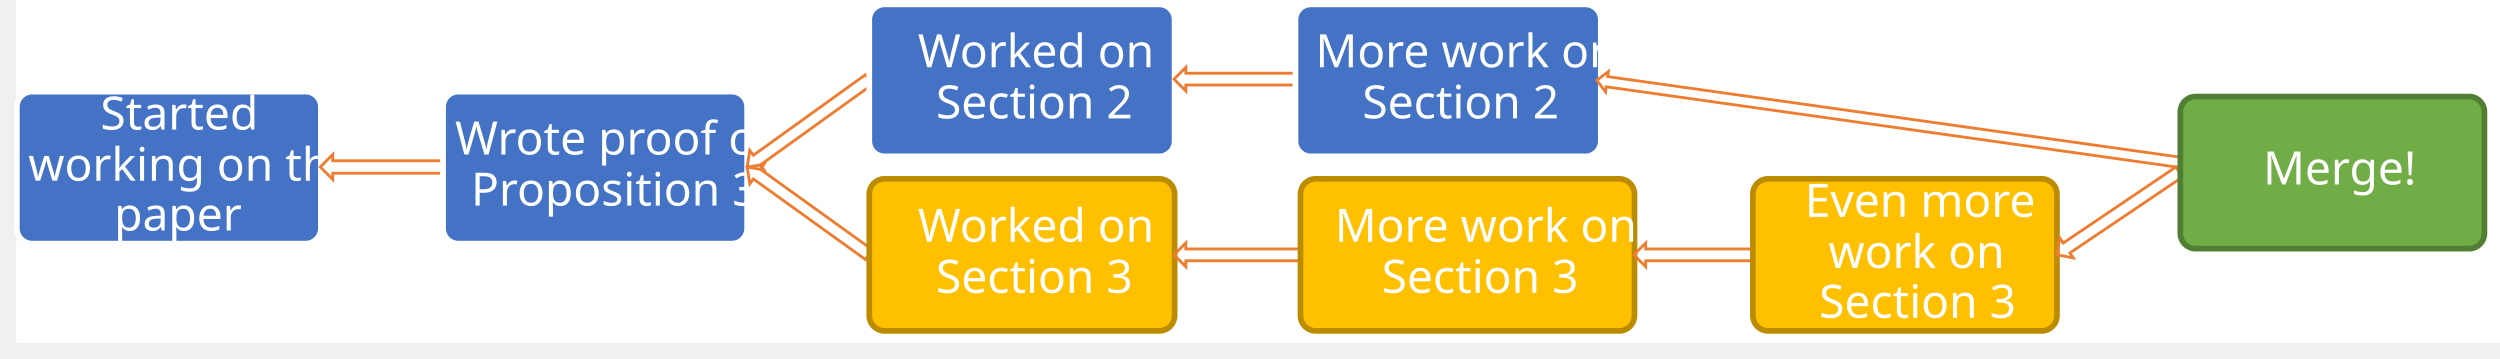
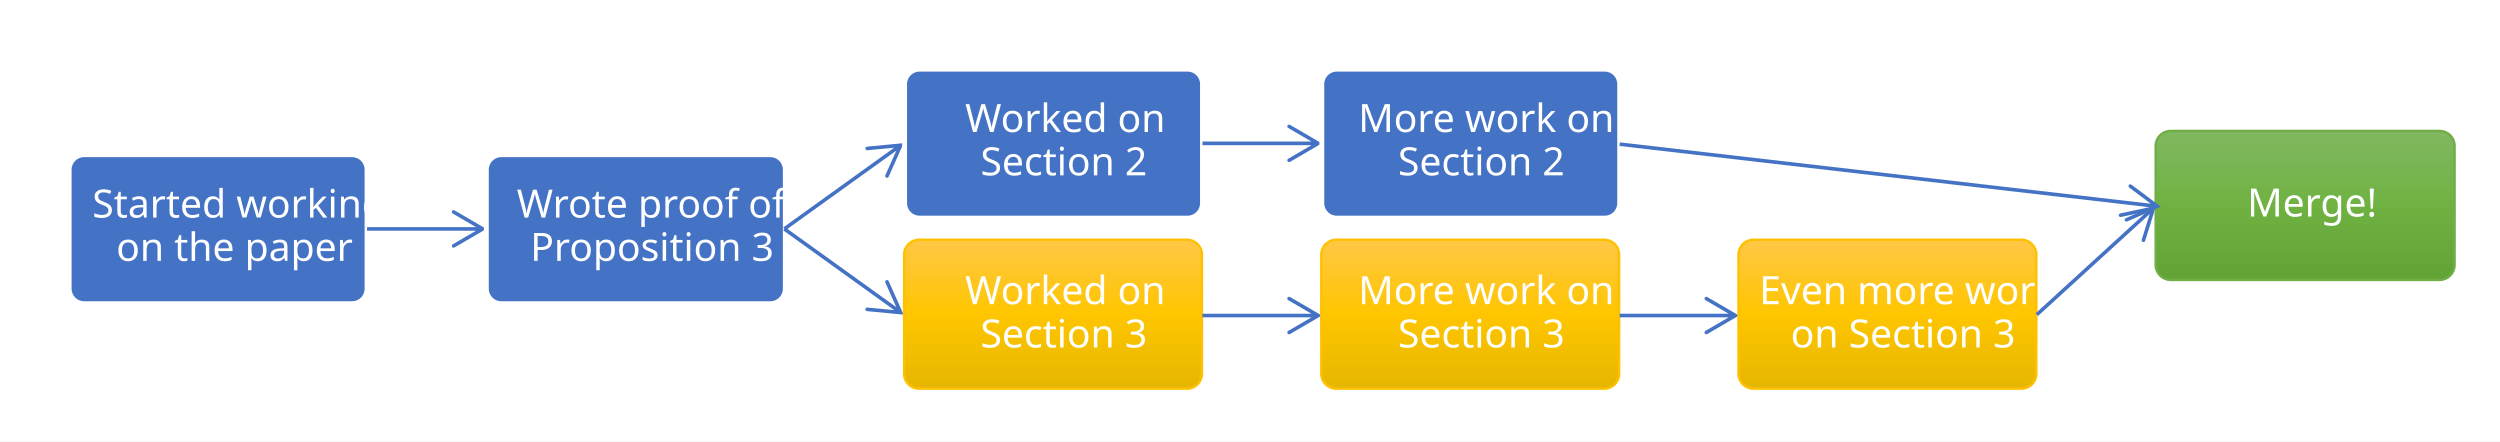
- <svg xmlns="http://www.w3.org/2000/svg" width="2006" height="288" overflow="hidden">
+ <svg xmlns="http://www.w3.org/2000/svg" width="2367" height="418" overflow="hidden">
  <defs>
    <clipPath id="clip0">
-       <rect x="-13" y="0" width="2006" height="288" />
+       <rect x="0" y="0" width="2367" height="418" />
    </clipPath>
+     <linearGradient x1="997" y1="227" x2="997" y2="368" gradientUnits="userSpaceOnUse" spreadMethod="reflect" id="fill1">
+       <stop offset="0" stop-color="#FFC746" />
+       <stop offset="0.5" stop-color="#FFC600" />
+       <stop offset="1" stop-color="#E5B600" />
+     </linearGradient>
+     <linearGradient x1="1392" y1="227" x2="1392" y2="368" gradientUnits="userSpaceOnUse" spreadMethod="reflect" id="fill2">
+       <stop offset="0" stop-color="#FFC746" />
+       <stop offset="0.5" stop-color="#FFC600" />
+       <stop offset="1" stop-color="#E5B600" />
+     </linearGradient>
+     <linearGradient x1="1787" y1="227" x2="1787" y2="368" gradientUnits="userSpaceOnUse" spreadMethod="reflect" id="fill3">
+       <stop offset="0" stop-color="#FFC746" />
+       <stop offset="0.5" stop-color="#FFC600" />
+       <stop offset="1" stop-color="#E5B600" />
+     </linearGradient>
+     <linearGradient x1="2182.5" y1="124" x2="2182.5" y2="265" gradientUnits="userSpaceOnUse" spreadMethod="reflect" id="fill4">
+       <stop offset="0" stop-color="#81B861" />
+       <stop offset="0.5" stop-color="#6FB242" />
+       <stop offset="1" stop-color="#61A235" />
+     </linearGradient>
  </defs>
-   <g clip-path="url(#clip0)" transform="translate(13 0)">
-     <rect x="0" y="0" width="1993" height="275" fill="#FFFFFF" />
-     <path d="M0.5 85.7C0.5 78.962 5.962 73.5 12.7 73.5L232.3 73.5C239.038 73.5 244.5 78.962 244.5 85.7L244.5 183.3C244.5 190.038 239.038 195.5 232.3 195.5L12.7 195.5C5.962 195.5 0.5 190.038 0.5 183.3Z" stroke="#FFFFFF" stroke-width="4.583" stroke-miterlimit="8" fill="#4472C4" fill-rule="evenodd" />
-     <text fill="#FFFFFF" font-family="Calibri,Calibri_MSFontService,sans-serif" font-weight="400" font-size="37" transform="matrix(1 0 0 1 67.5509 104)">Started <tspan font-size="37" x="-57.842" y="41">working on the </tspan>
-       <tspan font-size="37" x="11.069" y="81">paper</tspan>
+   <g clip-path="url(#clip0)">
+     <rect x="0" y="0" width="2367" height="418" fill="#FFFFFF" />
+     <path d="M65.5 160.6C65.5 152.813 71.813 146.5 79.6 146.5L333.4 146.5C341.187 146.5 347.5 152.813 347.5 160.6L347.5 273.4C347.5 281.187 341.187 287.5 333.4 287.5L79.6 287.5C71.813 287.5 65.5 281.187 65.5 273.4Z" stroke="#FFFFFF" stroke-width="4.583" stroke-miterlimit="8" fill="#4472C4" fill-rule="evenodd" />
+     <text fill="#FFFFFF" font-family="Calibri,Calibri_MSFontService,sans-serif" font-weight="400" font-size="37" transform="matrix(1 0 0 1 87.3809 206)">Started working <tspan font-size="37" x="22.688" y="41">on the paper</tspan>
    </text>
-     <path d="M244 134 254 124 254 129 342 129 342 139 254 139 254 144Z" stroke="#ED7D31" stroke-width="2.292" stroke-miterlimit="8" fill="none" fill-rule="evenodd" />
-     <path d="M342.5 85.7C342.5 78.962 347.962 73.5 354.7 73.5L574.3 73.5C581.038 73.5 586.5 78.962 586.5 85.7L586.5 183.3C586.5 190.038 581.038 195.5 574.3 195.5L354.7 195.5C347.962 195.5 342.5 190.038 342.5 183.3Z" stroke="#FFFFFF" stroke-width="4.583" stroke-miterlimit="8" fill="#4472C4" fill-rule="evenodd" />
-     <text fill="#FFFFFF" font-family="Calibri,Calibri_MSFontService,sans-serif" font-weight="400" font-size="37" transform="matrix(1 0 0 1 352.147 124)">Wrote proof of <tspan font-size="37" x="12.833" y="41">Proposition 3</tspan>
+     <path d="M347.5 215.026 457.036 215.026 457.036 218.464 347.5 218.464ZM430.402 199.219 460.447 216.745 430.402 234.271C429.582 234.75 428.53 234.473 428.052 233.653 427.573 232.833 427.85 231.78 428.67 231.302L456.17 215.26 456.17 218.23 428.67 202.188C427.85 201.71 427.573 200.657 428.052 199.837 428.53 199.017 429.582 198.741 430.402 199.219Z" fill="#4472C4" />
+     <path d="M460.5 160.6C460.5 152.813 466.813 146.5 474.6 146.5L729.4 146.5C737.187 146.5 743.5 152.813 743.5 160.6L743.5 273.4C743.5 281.187 737.187 287.5 729.4 287.5L474.6 287.5C466.813 287.5 460.5 281.187 460.5 273.4Z" stroke="#FFFFFF" stroke-width="4.583" stroke-miterlimit="8" fill="#4472C4" fill-rule="evenodd" />
+     <text fill="#FFFFFF" font-family="Calibri,Calibri_MSFontService,sans-serif" font-weight="400" font-size="37" transform="matrix(1 0 0 1 489.27 206)">Wrote proof of <tspan font-size="37" x="12.833" y="41">Proposition 3</tspan>
    </text>
-     <path d="M586.486 134.087 588.677 120.697 591.477 124.593 681.434 59.936 687.034 67.727 597.077 132.383 599.877 136.279Z" stroke="#ED7D31" stroke-width="2.292" stroke-miterlimit="8" fill="none" fill-rule="evenodd" />
-     <path d="M684.5 15.7C684.5 8.962 689.962 3.5 696.7 3.5L917.3 3.5C924.038 3.5 929.5 8.962 929.5 15.7L929.5 113.3C929.5 120.038 924.038 125.5 917.3 125.5L696.7 125.5C689.962 125.5 684.5 120.038 684.5 113.3Z" stroke="#FFFFFF" stroke-width="4.583" stroke-miterlimit="8" fill="#4472C4" fill-rule="evenodd" />
-     <text fill="#FFFFFF" font-family="Calibri,Calibri_MSFontService,sans-serif" font-weight="400" font-size="37" transform="matrix(1 0 0 1 723.506 54)">Worked on <tspan font-size="37" x="14.529" y="41">Section 2</tspan>
+     <path d="M741.595 215.327 851.772 136.138 853.778 138.929 743.602 218.119ZM820.918 138.847 855.544 135.543 841.376 167.31C840.99 168.177 839.973 168.566 839.106 168.18 838.24 167.793 837.85 166.777 838.237 165.91L851.205 136.834 852.938 139.245 821.245 142.269C820.3 142.359 819.461 141.666 819.371 140.721 819.28 139.776 819.973 138.937 820.918 138.847Z" fill="#4472C4" />
+     <path d="M856.5 79.6C856.5 71.813 862.813 65.5 870.6 65.5L1124.4 65.5C1132.19 65.5 1138.5 71.813 1138.5 79.6L1138.5 192.4C1138.5 200.187 1132.19 206.5 1124.4 206.5L870.6 206.5C862.813 206.5 856.5 200.187 856.5 192.4Z" stroke="#FFFFFF" stroke-width="4.583" stroke-miterlimit="8" fill="#4472C4" fill-rule="evenodd" />
+     <text fill="#FFFFFF" font-family="Calibri,Calibri_MSFontService,sans-serif" font-weight="400" font-size="37" transform="matrix(1 0 0 1 913.8 125)">Worked on <tspan font-size="37" x="14.506" y="41">Section 2</tspan>
    </text>
-     <path d="M929 63.5 938.5 54 938.5 58.75 1026 58.75 1026 68.25 938.5 68.25 938.5 73Z" stroke="#ED7D31" stroke-width="2.292" stroke-miterlimit="8" fill="none" fill-rule="evenodd" />
-     <path d="M1026.5 15.7C1026.5 8.962 1031.96 3.5 1038.7 3.5L1259.3 3.5C1266.04 3.5 1271.5 8.962 1271.5 15.7L1271.5 113.3C1271.5 120.038 1266.04 125.5 1259.3 125.5L1038.7 125.5C1031.96 125.5 1026.5 120.038 1026.5 113.3Z" stroke="#FFFFFF" stroke-width="4.583" stroke-miterlimit="8" fill="#4472C4" fill-rule="evenodd" />
-     <text fill="#FFFFFF" font-family="Calibri,Calibri_MSFontService,sans-serif" font-weight="400" font-size="37" transform="matrix(1 0 0 1 1042.57 54)">More work on <tspan font-size="37" x="37.583" y="41">Section 2</tspan>
+     <path d="M1138.5 134.026 1248.04 134.026 1248.04 137.464 1138.5 137.464ZM1221.4 118.219 1251.45 135.745 1221.4 153.271C1220.58 153.75 1219.53 153.473 1219.05 152.653 1218.57 151.833 1218.85 150.78 1219.67 150.302L1247.17 134.26 1247.17 137.23 1219.67 121.188C1218.85 120.71 1218.57 119.657 1219.05 118.837 1219.53 118.017 1220.58 117.74 1221.4 118.219Z" fill="#4472C4" />
+     <path d="M1251.5 79.6C1251.5 71.813 1257.81 65.5 1265.6 65.5L1519.4 65.5C1527.19 65.5 1533.5 71.813 1533.5 79.6L1533.5 192.4C1533.5 200.187 1527.19 206.5 1519.4 206.5L1265.6 206.5C1257.81 206.5 1251.5 200.187 1251.5 192.4Z" stroke="#FFFFFF" stroke-width="4.583" stroke-miterlimit="8" fill="#4472C4" fill-rule="evenodd" />
+     <text fill="#FFFFFF" font-family="Calibri,Calibri_MSFontService,sans-serif" font-weight="400" font-size="37" transform="matrix(1 0 0 1 1286.03 125)">More work on <tspan font-size="37" x="37.56" y="41">Section 2</tspan>
    </text>
-     <path d="M586.486 134.087 599.876 131.896 597.077 135.792 687.034 200.448 681.434 208.239 591.477 143.582 588.677 147.478Z" stroke="#ED7D31" stroke-width="2.292" stroke-miterlimit="8" fill="none" fill-rule="evenodd" />
-     <path d="M684.5 155.7C684.5 148.962 689.962 143.5 696.7 143.5L917.3 143.5C924.038 143.5 929.5 148.962 929.5 155.7L929.5 253.3C929.5 260.038 924.038 265.5 917.3 265.5L696.7 265.5C689.962 265.5 684.5 260.038 684.5 253.3Z" stroke="#BC8C00" stroke-width="4.583" stroke-miterlimit="8" fill="#FFC000" fill-rule="evenodd" />
-     <text fill="#FFFFFF" font-family="Calibri,Calibri_MSFontService,sans-serif" font-weight="400" font-size="37" transform="matrix(1 0 0 1 723.506 194)">Worked on <tspan font-size="37" x="14.529" y="41">Section 3</tspan>
+     <path d="M743.602 215.327 853.778 294.517 851.772 297.308 741.596 218.119ZM841.377 266.136 855.545 297.903 820.919 294.599C819.974 294.509 819.281 293.67 819.371 292.725 819.461 291.78 820.3 291.087 821.245 291.177L852.938 294.201 851.205 296.612 838.237 267.536C837.85 266.669 838.24 265.653 839.107 265.266 839.974 264.88 840.99 265.269 841.377 266.136Z" fill="#4472C4" />
+     <path d="M856 241.1C856 233.313 862.313 227 870.1 227L1123.9 227C1131.69 227 1138 233.313 1138 241.1L1138 353.9C1138 361.687 1131.69 368 1123.9 368L870.1 368C862.313 368 856 361.687 856 353.9Z" stroke="#FFC000" stroke-width="2.292" stroke-miterlimit="8" fill="url(#fill1)" fill-rule="evenodd" />
+     <text fill="#FFFFFF" font-family="Calibri,Calibri_MSFontService,sans-serif" font-weight="400" font-size="37" transform="matrix(1 0 0 1 913.8 288)">Worked on <tspan font-size="37" x="14.506" y="41">Section 3</tspan>
    </text>
-     <path d="M929 204.5 938.5 195 938.5 199.75 1030 199.75 1030 209.25 938.5 209.25 938.5 214Z" stroke="#ED7D31" stroke-width="2.292" stroke-miterlimit="8" fill="none" fill-rule="evenodd" />
-     <path d="M1030.5 155.7C1030.5 148.962 1035.96 143.5 1042.7 143.5L1286.3 143.5C1293.04 143.5 1298.5 148.962 1298.5 155.7L1298.5 253.3C1298.5 260.038 1293.04 265.5 1286.3 265.5L1042.7 265.5C1035.96 265.5 1030.5 260.038 1030.5 253.3Z" stroke="#BC8C00" stroke-width="4.583" stroke-miterlimit="8" fill="#FFC000" fill-rule="evenodd" />
-     <text fill="#FFFFFF" font-family="Calibri,Calibri_MSFontService,sans-serif" font-weight="400" font-size="37" transform="matrix(1 0 0 1 1058.07 194)">More work on <tspan font-size="37" x="37.583" y="41">Section 3</tspan>
+     <path d="M1138.5 297.026 1248.04 297.026 1248.04 300.464 1138.5 300.464ZM1221.4 281.219 1251.45 298.745 1221.4 316.271C1220.58 316.75 1219.53 316.473 1219.05 315.653 1218.57 314.833 1218.85 313.78 1219.67 313.302L1247.17 297.26 1247.17 300.23 1219.67 284.188C1218.85 283.71 1218.57 282.657 1219.05 281.837 1219.53 281.017 1220.58 280.74 1221.4 281.219Z" fill="#4472C4" />
+     <path d="M1251 241.1C1251 233.313 1257.31 227 1265.1 227L1518.9 227C1526.69 227 1533 233.313 1533 241.1L1533 353.9C1533 361.687 1526.69 368 1518.9 368L1265.1 368C1257.31 368 1251 361.687 1251 353.9Z" stroke="#FFC000" stroke-width="2.292" stroke-miterlimit="8" fill="url(#fill2)" fill-rule="evenodd" />
+     <text fill="#FFFFFF" font-family="Calibri,Calibri_MSFontService,sans-serif" font-weight="400" font-size="37" transform="matrix(1 0 0 1 1286.03 288)">More work on <tspan font-size="37" x="37.56" y="41">Section 3</tspan>
    </text>
-     <path d="M1298 204.5 1307.5 195 1307.5 199.75 1393 199.75 1393 209.25 1307.5 209.25 1307.5 214Z" stroke="#ED7D31" stroke-width="2.292" stroke-miterlimit="8" fill="none" fill-rule="evenodd" />
-     <path d="M1268.29 64.422 1277.61 57.403 1277.04 61.488 1749.89 128.033 1748.74 136.202 1275.89 69.657 1275.31 73.741Z" stroke="#ED7D31" stroke-width="2.292" stroke-miterlimit="8" fill="#FFFFFF" fill-rule="evenodd" />
-     <path d="M1393.5 155.7C1393.5 148.962 1398.96 143.5 1405.7 143.5L1625.3 143.5C1632.04 143.5 1637.5 148.962 1637.5 155.7L1637.5 253.3C1637.5 260.038 1632.04 265.5 1625.3 265.5L1405.7 265.5C1398.96 265.5 1393.5 260.038 1393.5 253.3Z" stroke="#BC8C00" stroke-width="4.583" stroke-miterlimit="8" fill="#FFC000" fill-rule="evenodd" />
-     <text fill="#FFFFFF" font-family="Calibri,Calibri_MSFontService,sans-serif" font-weight="400" font-size="37" transform="matrix(1 0 0 1 1435.12 174)">Even more <tspan font-size="37" x="18.998" y="41">work on </tspan>
-       <tspan font-size="37" x="11.573" y="81">Section 3</tspan>
+     <path d="M1533.5 297.026 1643.04 297.026 1643.04 300.464 1533.5 300.464ZM1616.4 281.219 1646.45 298.745 1616.4 316.271C1615.58 316.75 1614.53 316.473 1614.05 315.653 1613.57 314.833 1613.85 313.78 1614.67 313.302L1642.17 297.26 1642.17 300.23 1614.67 284.188C1613.85 283.71 1613.57 282.657 1614.05 281.837 1614.53 281.017 1615.58 280.74 1616.4 281.219Z" fill="#4472C4" />
+     <path d="M1646 241.1C1646 233.313 1652.31 227 1660.1 227L1913.9 227C1921.69 227 1928 233.313 1928 241.1L1928 353.9C1928 361.687 1921.69 368 1913.9 368L1660.1 368C1652.31 368 1646 361.687 1646 353.9Z" stroke="#FFC000" stroke-width="2.292" stroke-miterlimit="8" fill="url(#fill3)" fill-rule="evenodd" />
+     <text fill="#FFFFFF" font-family="Calibri,Calibri_MSFontService,sans-serif" font-weight="400" font-size="37" transform="matrix(1 0 0 1 1665.67 288)">Even more work <tspan font-size="37" x="29.769" y="41">on Section 3</tspan>
    </text>
-     <path d="M1637.27 204.343 1639.86 191.024 1642.54 195 1732.95 133.996 1738.31 141.949 1647.91 202.953 1650.59 206.929Z" stroke="#ED7D31" stroke-width="2.292" stroke-miterlimit="8" fill="none" fill-rule="evenodd" />
-     <path d="M1736.5 89.7C1736.5 82.962 1741.96 77.5 1748.7 77.5L1968.3 77.5C1975.04 77.5 1980.5 82.962 1980.5 89.7L1980.5 187.3C1980.5 194.038 1975.04 199.5 1968.3 199.5L1748.7 199.5C1741.96 199.5 1736.5 194.038 1736.5 187.3Z" stroke="#507E32" stroke-width="4.583" stroke-miterlimit="8" fill="#70AD47" fill-rule="evenodd" />
-     <text fill="#FFFFFF" font-family="Calibri,Calibri_MSFontService,sans-serif" font-weight="400" font-size="37" transform="matrix(1 0 0 1 1802.91 148)">Merge!</text>
+     <path d="M1927.3 296.629 2037.73 195.799 2040.05 198.337 1929.62 299.168ZM2007.4 202.085 2041.41 194.768 2031.04 227.97C2030.76 228.876 2029.79 229.381 2028.89 229.098 2027.98 228.815 2027.48 227.851 2027.76 226.945L2037.25 196.556 2039.25 198.748 2008.13 205.445C2007.2 205.645 2006.29 205.054 2006.09 204.126 2005.89 203.198 2006.48 202.284 2007.4 202.085Z" fill="#4472C4" />
+     <path d="M2041 138.1C2041 130.313 2047.31 124 2055.1 124L2309.9 124C2317.69 124 2324 130.313 2324 138.1L2324 250.9C2324 258.688 2317.69 265 2309.9 265L2055.1 265C2047.31 265 2041 258.688 2041 250.9Z" stroke="#70AD47" stroke-width="2.292" stroke-miterlimit="8" fill="url(#fill4)" fill-rule="evenodd" />
+     <text fill="#FFFFFF" font-family="Calibri,Calibri_MSFontService,sans-serif" font-weight="400" font-size="37" transform="matrix(1 0 0 1 2127.67 205)">Merge!</text>
+     <path d="M1533.7 134.793 2042.69 193.612 2042.29 197.026 1533.3 138.207ZM2018.04 174.85 2045.87 195.71 2014.01 209.671C2013.14 210.052 2012.13 209.656 2011.75 208.787 2011.37 207.918 2011.76 206.904 2012.63 206.523L2041.79 193.744 2041.45 196.694 2015.97 177.601C2015.22 177.032 2015.06 175.955 2015.63 175.195 2016.2 174.436 2017.28 174.281 2018.04 174.85Z" fill="#4472C4" />
  </g>
</svg>
